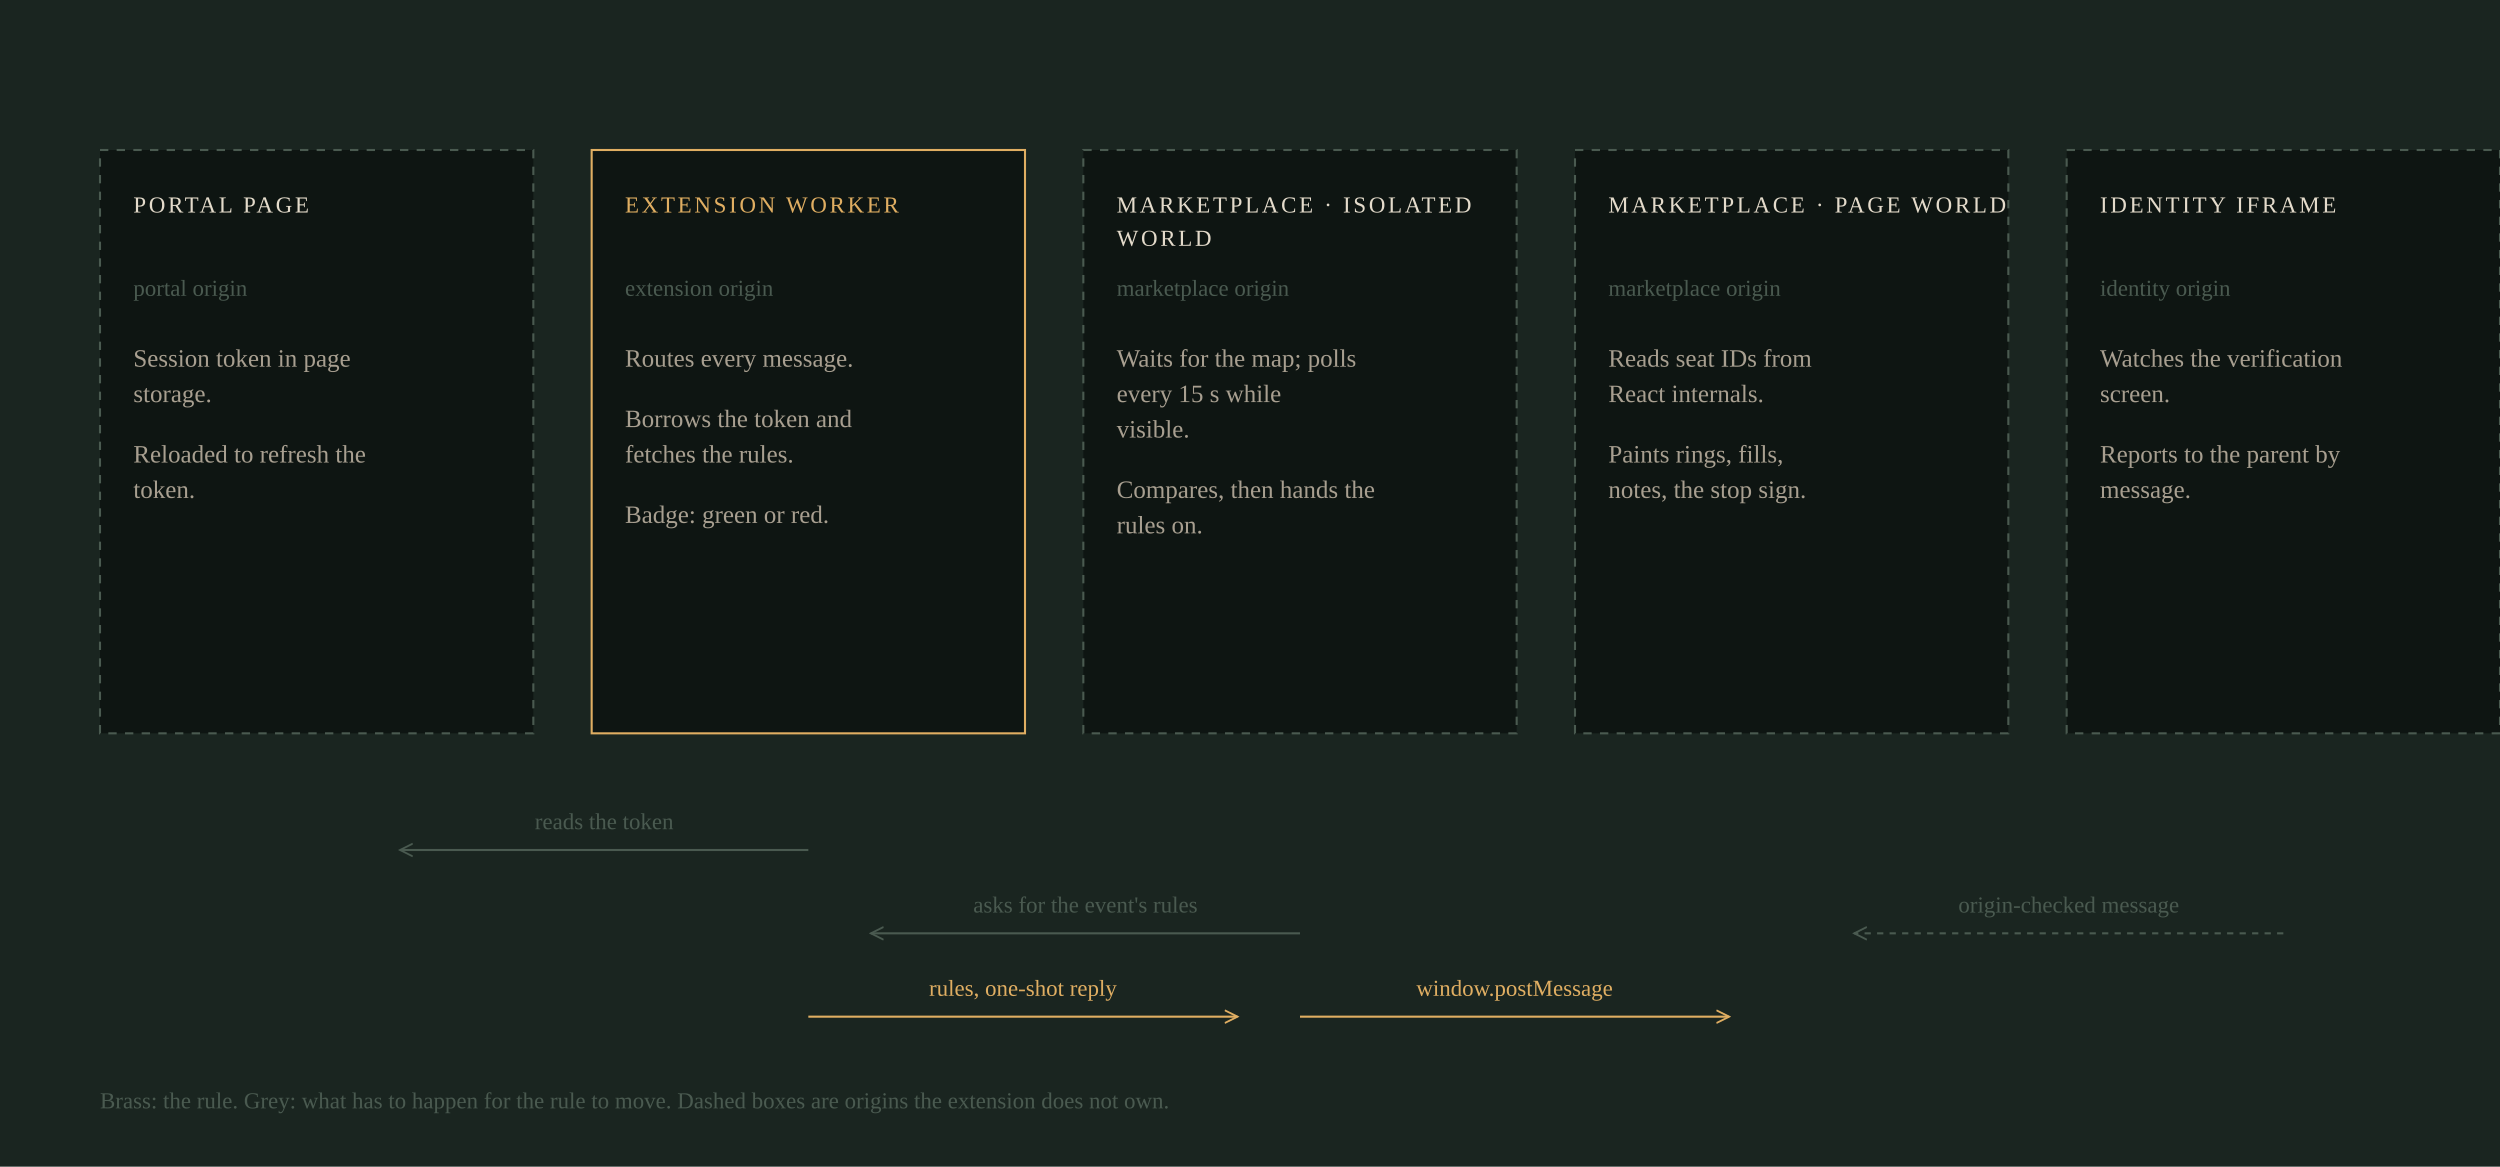
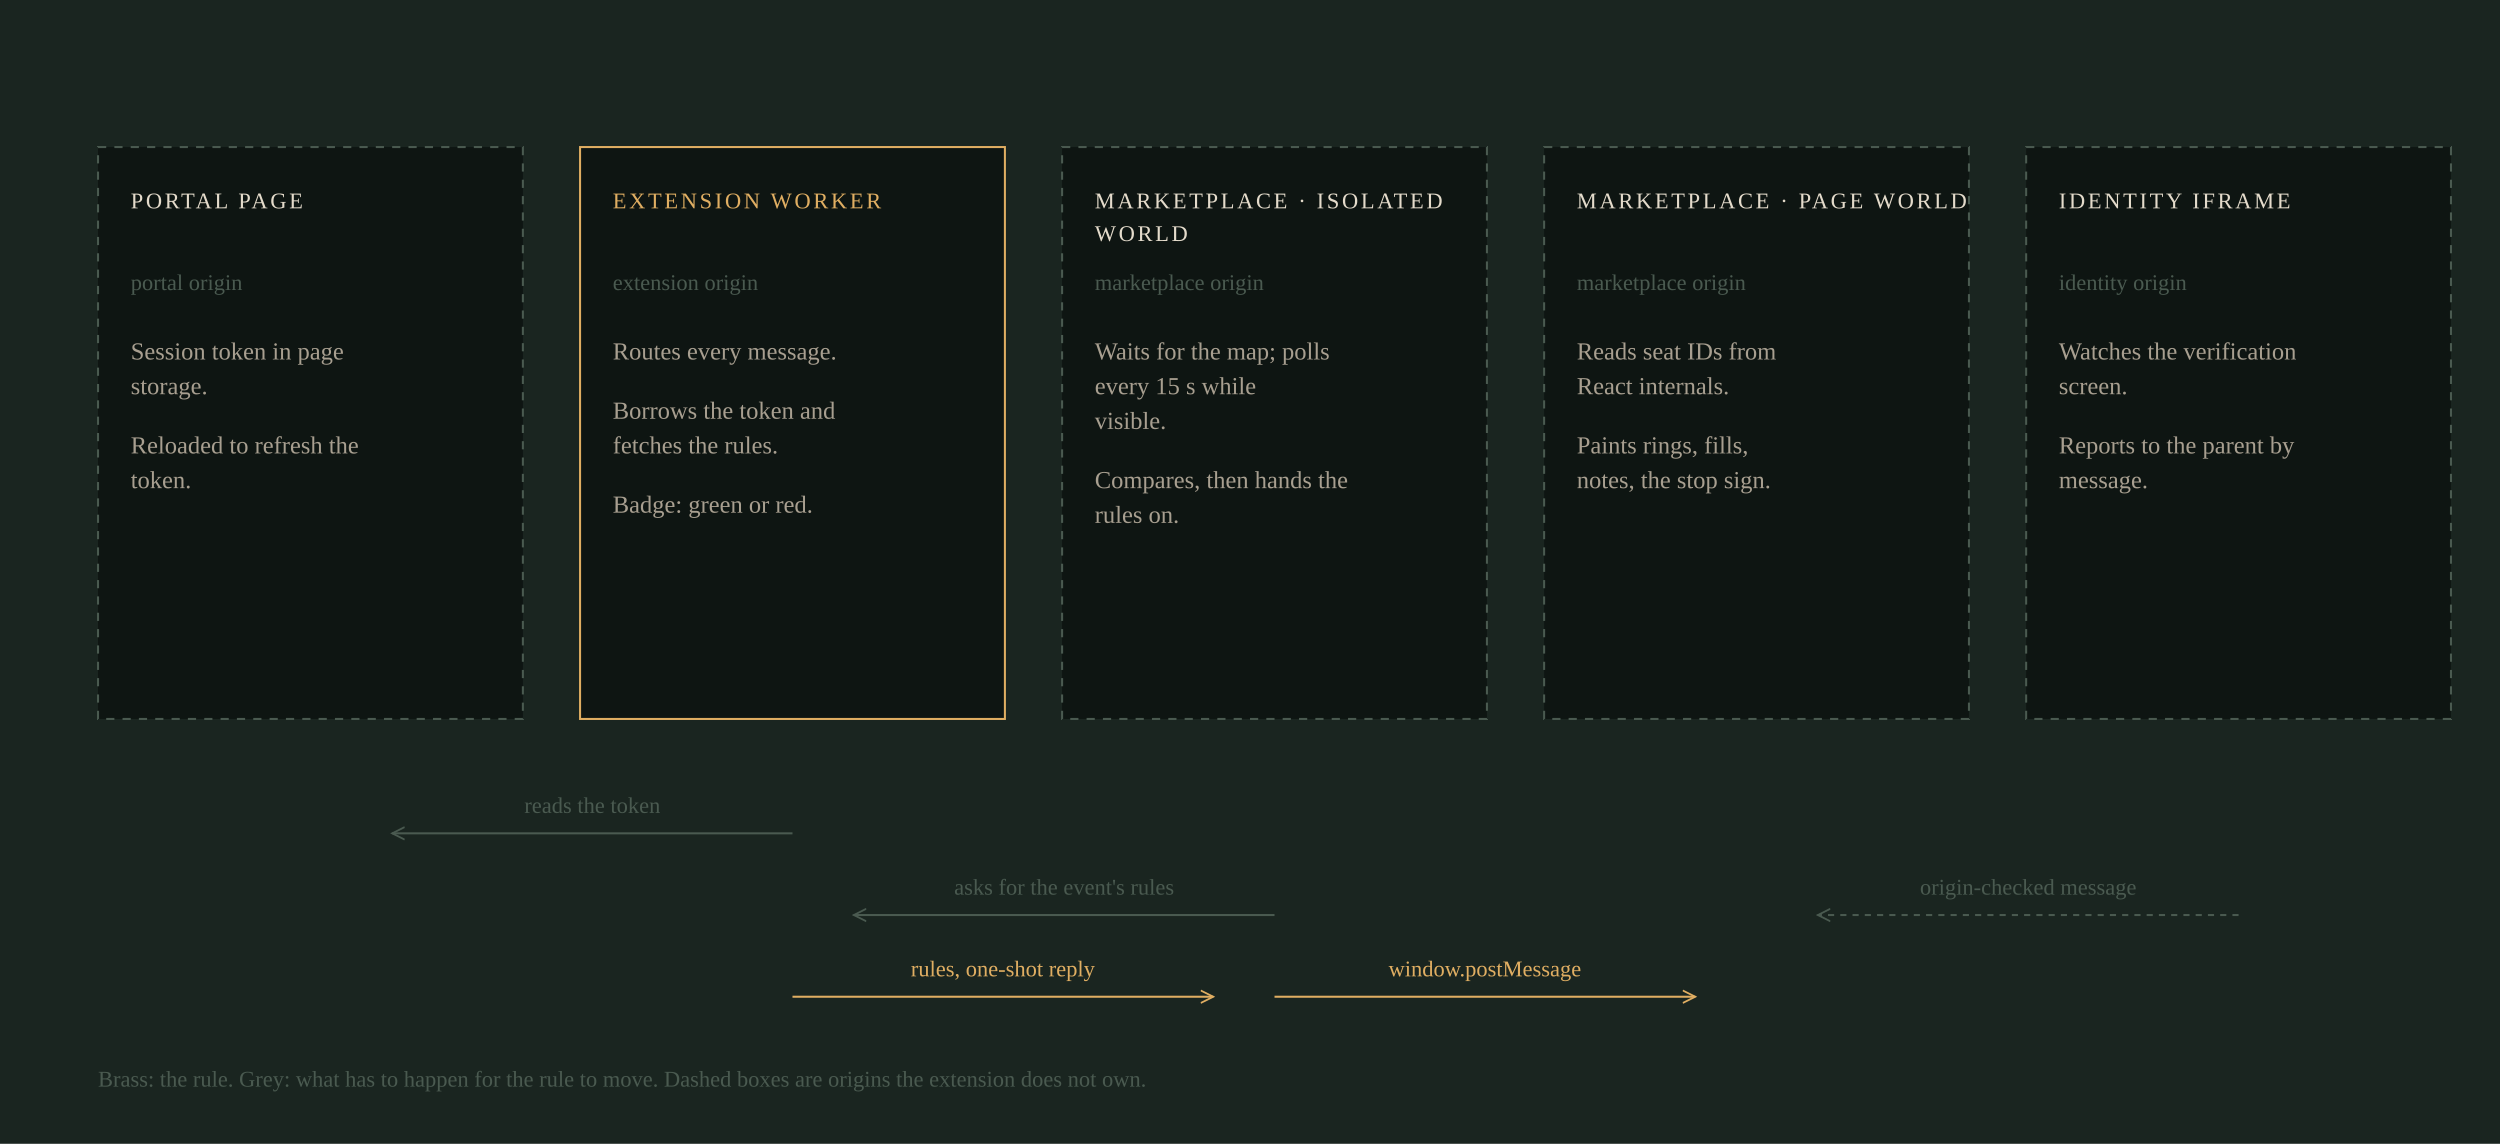
- <svg xmlns="http://www.w3.org/2000/svg" viewBox="0 0 1200 560" width="1200" height="560" role="img" aria-label="Five origins: the portal page, the extension worker, the marketplace isolated world, the marketplace page world, and the identity iframe, with the rule travelling from the worker through the isolated world into the page world." font-family="var(--font-mono, 'JetBrains Mono', ui-monospace, monospace)">
+ <svg xmlns="http://www.w3.org/2000/svg" viewBox="0 0 1224 560" width="1224" height="560" role="img" aria-label="Five origins: the portal page, the extension worker, the marketplace isolated world, the marketplace page world, and the identity iframe, with the rule travelling from the worker through the isolated world into the page world." font-family="var(--font-mono, 'JetBrains Mono', ui-monospace, monospace)">
  <defs>
    <marker id="five-origins-a" viewBox="0 0 8 8" refX="7" refY="4" markerWidth="7" markerHeight="7" orient="auto-start-reverse">
      <path d="M0 0.5 L7 4 L0 7.5" fill="none" stroke="var(--dim-numeral, #4a5a50)" stroke-width="1" />
    </marker>
    <marker id="five-origins-ab" viewBox="0 0 8 8" refX="7" refY="4" markerWidth="7" markerHeight="7" orient="auto-start-reverse">
      <path d="M0 0.5 L7 4 L0 7.5" fill="none" stroke="var(--brass, #e0ae62)" stroke-width="1" />
    </marker>
  </defs>
-   <rect width="1200" height="560" fill="var(--surface, #1a2520)" />
+   <rect width="1224" height="560" fill="var(--surface, #1a2520)" />
  <rect x="48" y="72" width="208" height="280" fill="var(--ground, #0e1512)" stroke="var(--dim-numeral, #4a5a50)" stroke-width="1" stroke-dasharray="4 4" />
  <text x="64" y="102" font-size="11" fill="var(--text, #e4dbcb)" letter-spacing="1.3">PORTAL PAGE</text>
  <text x="64" y="142" font-size="11" fill="var(--dim-numeral, #4a5a50)">portal origin</text>
  <text x="64" y="176" font-size="12" fill="var(--muted, #a89f90)">Session token in page</text>
  <text x="64" y="193" font-size="12" fill="var(--muted, #a89f90)">storage.</text>
  <text x="64" y="222" font-size="12" fill="var(--muted, #a89f90)">Reloaded to refresh the</text>
  <text x="64" y="239" font-size="12" fill="var(--muted, #a89f90)">token.</text>
  <rect x="284" y="72" width="208" height="280" fill="var(--ground, #0e1512)" stroke="var(--brass, #e0ae62)" stroke-width="1" />
  <text x="300" y="102" font-size="11" fill="var(--brass, #e0ae62)" letter-spacing="1.3">EXTENSION WORKER</text>
  <text x="300" y="142" font-size="11" fill="var(--dim-numeral, #4a5a50)">extension origin</text>
  <text x="300" y="176" font-size="12" fill="var(--muted, #a89f90)">Routes every message.</text>
  <text x="300" y="205" font-size="12" fill="var(--muted, #a89f90)">Borrows the token and</text>
  <text x="300" y="222" font-size="12" fill="var(--muted, #a89f90)">fetches the rules.</text>
  <text x="300" y="251" font-size="12" fill="var(--muted, #a89f90)">Badge: green or red.</text>
  <rect x="520" y="72" width="208" height="280" fill="var(--ground, #0e1512)" stroke="var(--dim-numeral, #4a5a50)" stroke-width="1" stroke-dasharray="4 4" />
  <text x="536" y="102" font-size="11" fill="var(--text, #e4dbcb)" letter-spacing="1.3">MARKETPLACE · ISOLATED</text>
  <text x="536" y="118" font-size="11" fill="var(--text, #e4dbcb)" letter-spacing="1.3">WORLD</text>
  <text x="536" y="142" font-size="11" fill="var(--dim-numeral, #4a5a50)">marketplace origin</text>
  <text x="536" y="176" font-size="12" fill="var(--muted, #a89f90)">Waits for the map; polls</text>
  <text x="536" y="193" font-size="12" fill="var(--muted, #a89f90)">every 15 s while</text>
  <text x="536" y="210" font-size="12" fill="var(--muted, #a89f90)">visible.</text>
  <text x="536" y="239" font-size="12" fill="var(--muted, #a89f90)">Compares, then hands the</text>
  <text x="536" y="256" font-size="12" fill="var(--muted, #a89f90)">rules on.</text>
  <rect x="756" y="72" width="208" height="280" fill="var(--ground, #0e1512)" stroke="var(--dim-numeral, #4a5a50)" stroke-width="1" stroke-dasharray="4 4" />
  <text x="772" y="102" font-size="11" fill="var(--text, #e4dbcb)" letter-spacing="1.3">MARKETPLACE · PAGE WORLD</text>
  <text x="772" y="142" font-size="11" fill="var(--dim-numeral, #4a5a50)">marketplace origin</text>
  <text x="772" y="176" font-size="12" fill="var(--muted, #a89f90)">Reads seat IDs from</text>
  <text x="772" y="193" font-size="12" fill="var(--muted, #a89f90)">React internals.</text>
  <text x="772" y="222" font-size="12" fill="var(--muted, #a89f90)">Paints rings, fills,</text>
  <text x="772" y="239" font-size="12" fill="var(--muted, #a89f90)">notes, the stop sign.</text>
  <rect x="992" y="72" width="208" height="280" fill="var(--ground, #0e1512)" stroke="var(--dim-numeral, #4a5a50)" stroke-width="1" stroke-dasharray="4 4" />
  <text x="1008" y="102" font-size="11" fill="var(--text, #e4dbcb)" letter-spacing="1.3">IDENTITY IFRAME</text>
  <text x="1008" y="142" font-size="11" fill="var(--dim-numeral, #4a5a50)">identity origin</text>
  <text x="1008" y="176" font-size="12" fill="var(--muted, #a89f90)">Watches the verification</text>
  <text x="1008" y="193" font-size="12" fill="var(--muted, #a89f90)">screen.</text>
  <text x="1008" y="222" font-size="12" fill="var(--muted, #a89f90)">Reports to the parent by</text>
  <text x="1008" y="239" font-size="12" fill="var(--muted, #a89f90)">message.</text>
  <line x1="388" y1="408" x2="192" y2="408" stroke="var(--dim-numeral, #4a5a50)" stroke-width="1" marker-end="url(#five-origins-a)" />
  <text x="290" y="398" font-size="11" fill="var(--dim-numeral, #4a5a50)" text-anchor="middle">reads the token</text>
  <line x1="624" y1="448" x2="418" y2="448" stroke="var(--dim-numeral, #4a5a50)" stroke-width="1" marker-end="url(#five-origins-a)" />
  <text x="521" y="438" font-size="11" fill="var(--dim-numeral, #4a5a50)" text-anchor="middle">asks for the event's rules</text>
  <line x1="388" y1="488" x2="594" y2="488" stroke="var(--brass, #e0ae62)" stroke-width="1" marker-end="url(#five-origins-ab)" />
  <text x="491" y="478" font-size="11" fill="var(--brass, #e0ae62)" text-anchor="middle">rules, one-shot reply</text>
  <line x1="624" y1="488" x2="830" y2="488" stroke="var(--brass, #e0ae62)" stroke-width="1" marker-end="url(#five-origins-ab)" />
  <text x="727" y="478" font-size="11" fill="var(--brass, #e0ae62)" text-anchor="middle">window.postMessage</text>
  <line x1="1096" y1="448" x2="890" y2="448" stroke="var(--dim-numeral, #4a5a50)" stroke-width="1" stroke-dasharray="3 3" marker-end="url(#five-origins-a)" />
  <text x="993" y="438" font-size="11" fill="var(--dim-numeral, #4a5a50)" text-anchor="middle">origin-checked message</text>
  <text x="48" y="532" font-size="11" fill="var(--dim-numeral, #4a5a50)">Brass: the rule. Grey: what has to happen for the rule to move. Dashed boxes are origins the extension does not own.</text>
</svg>
